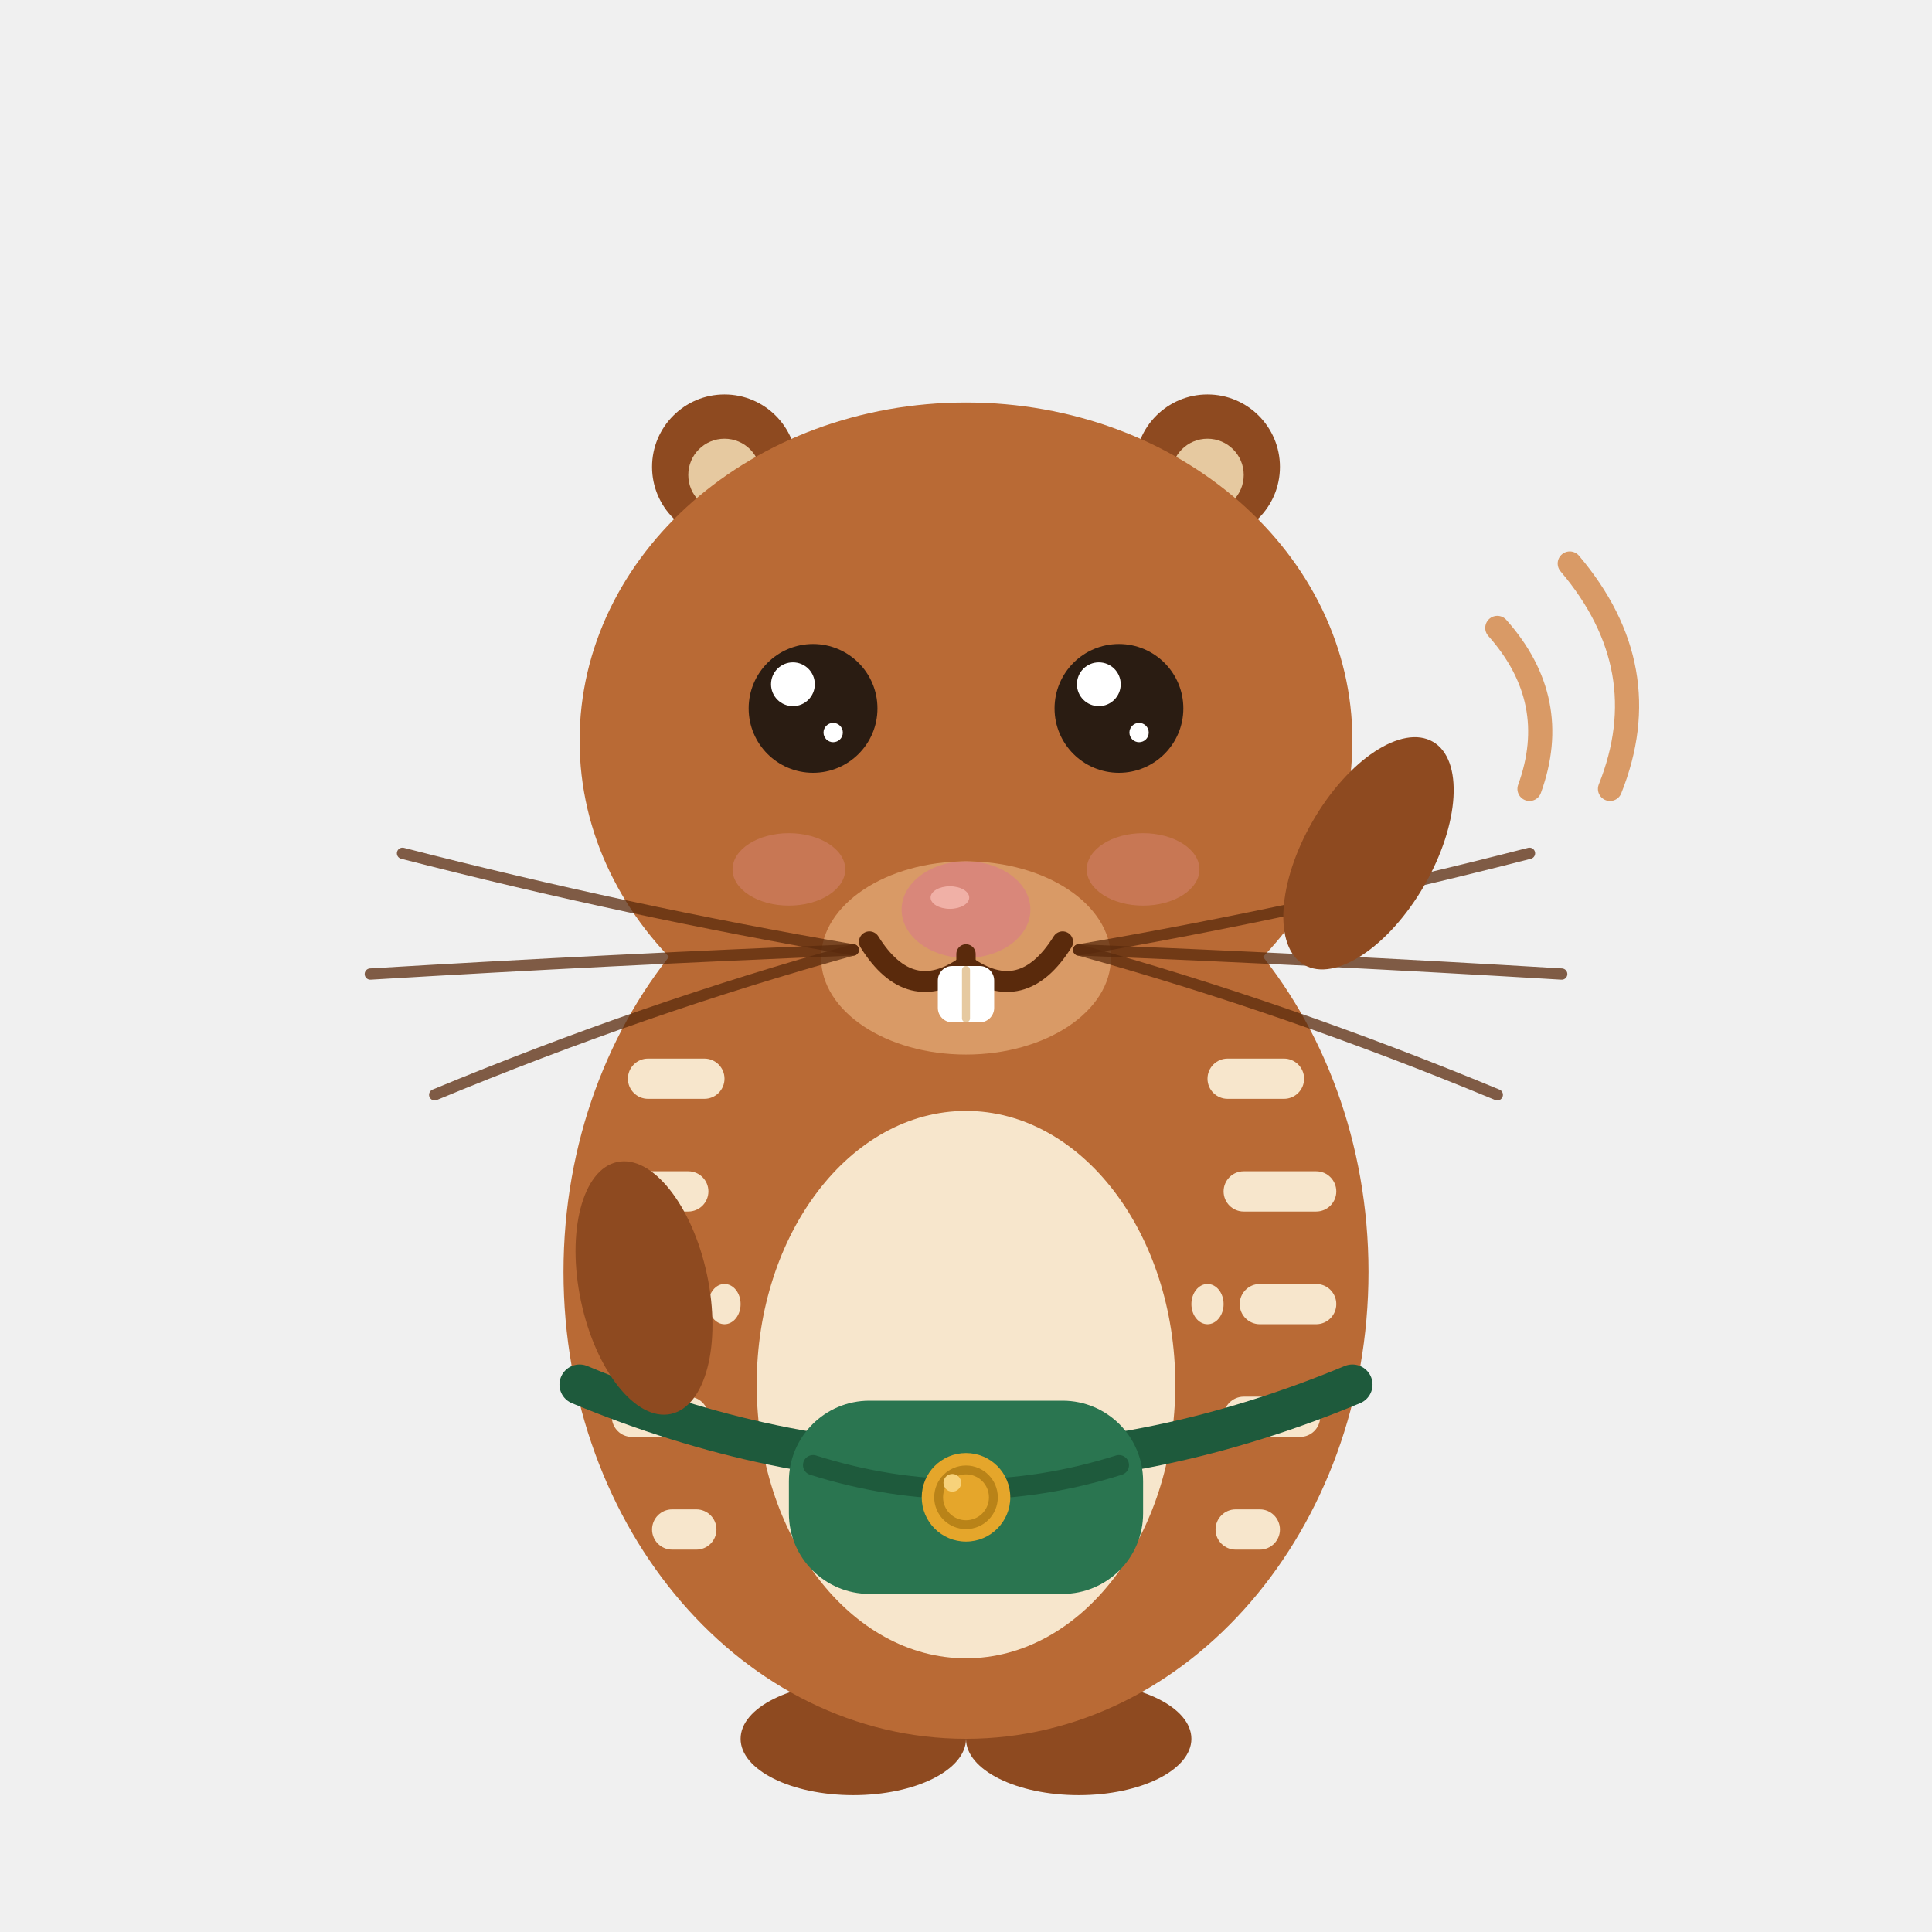
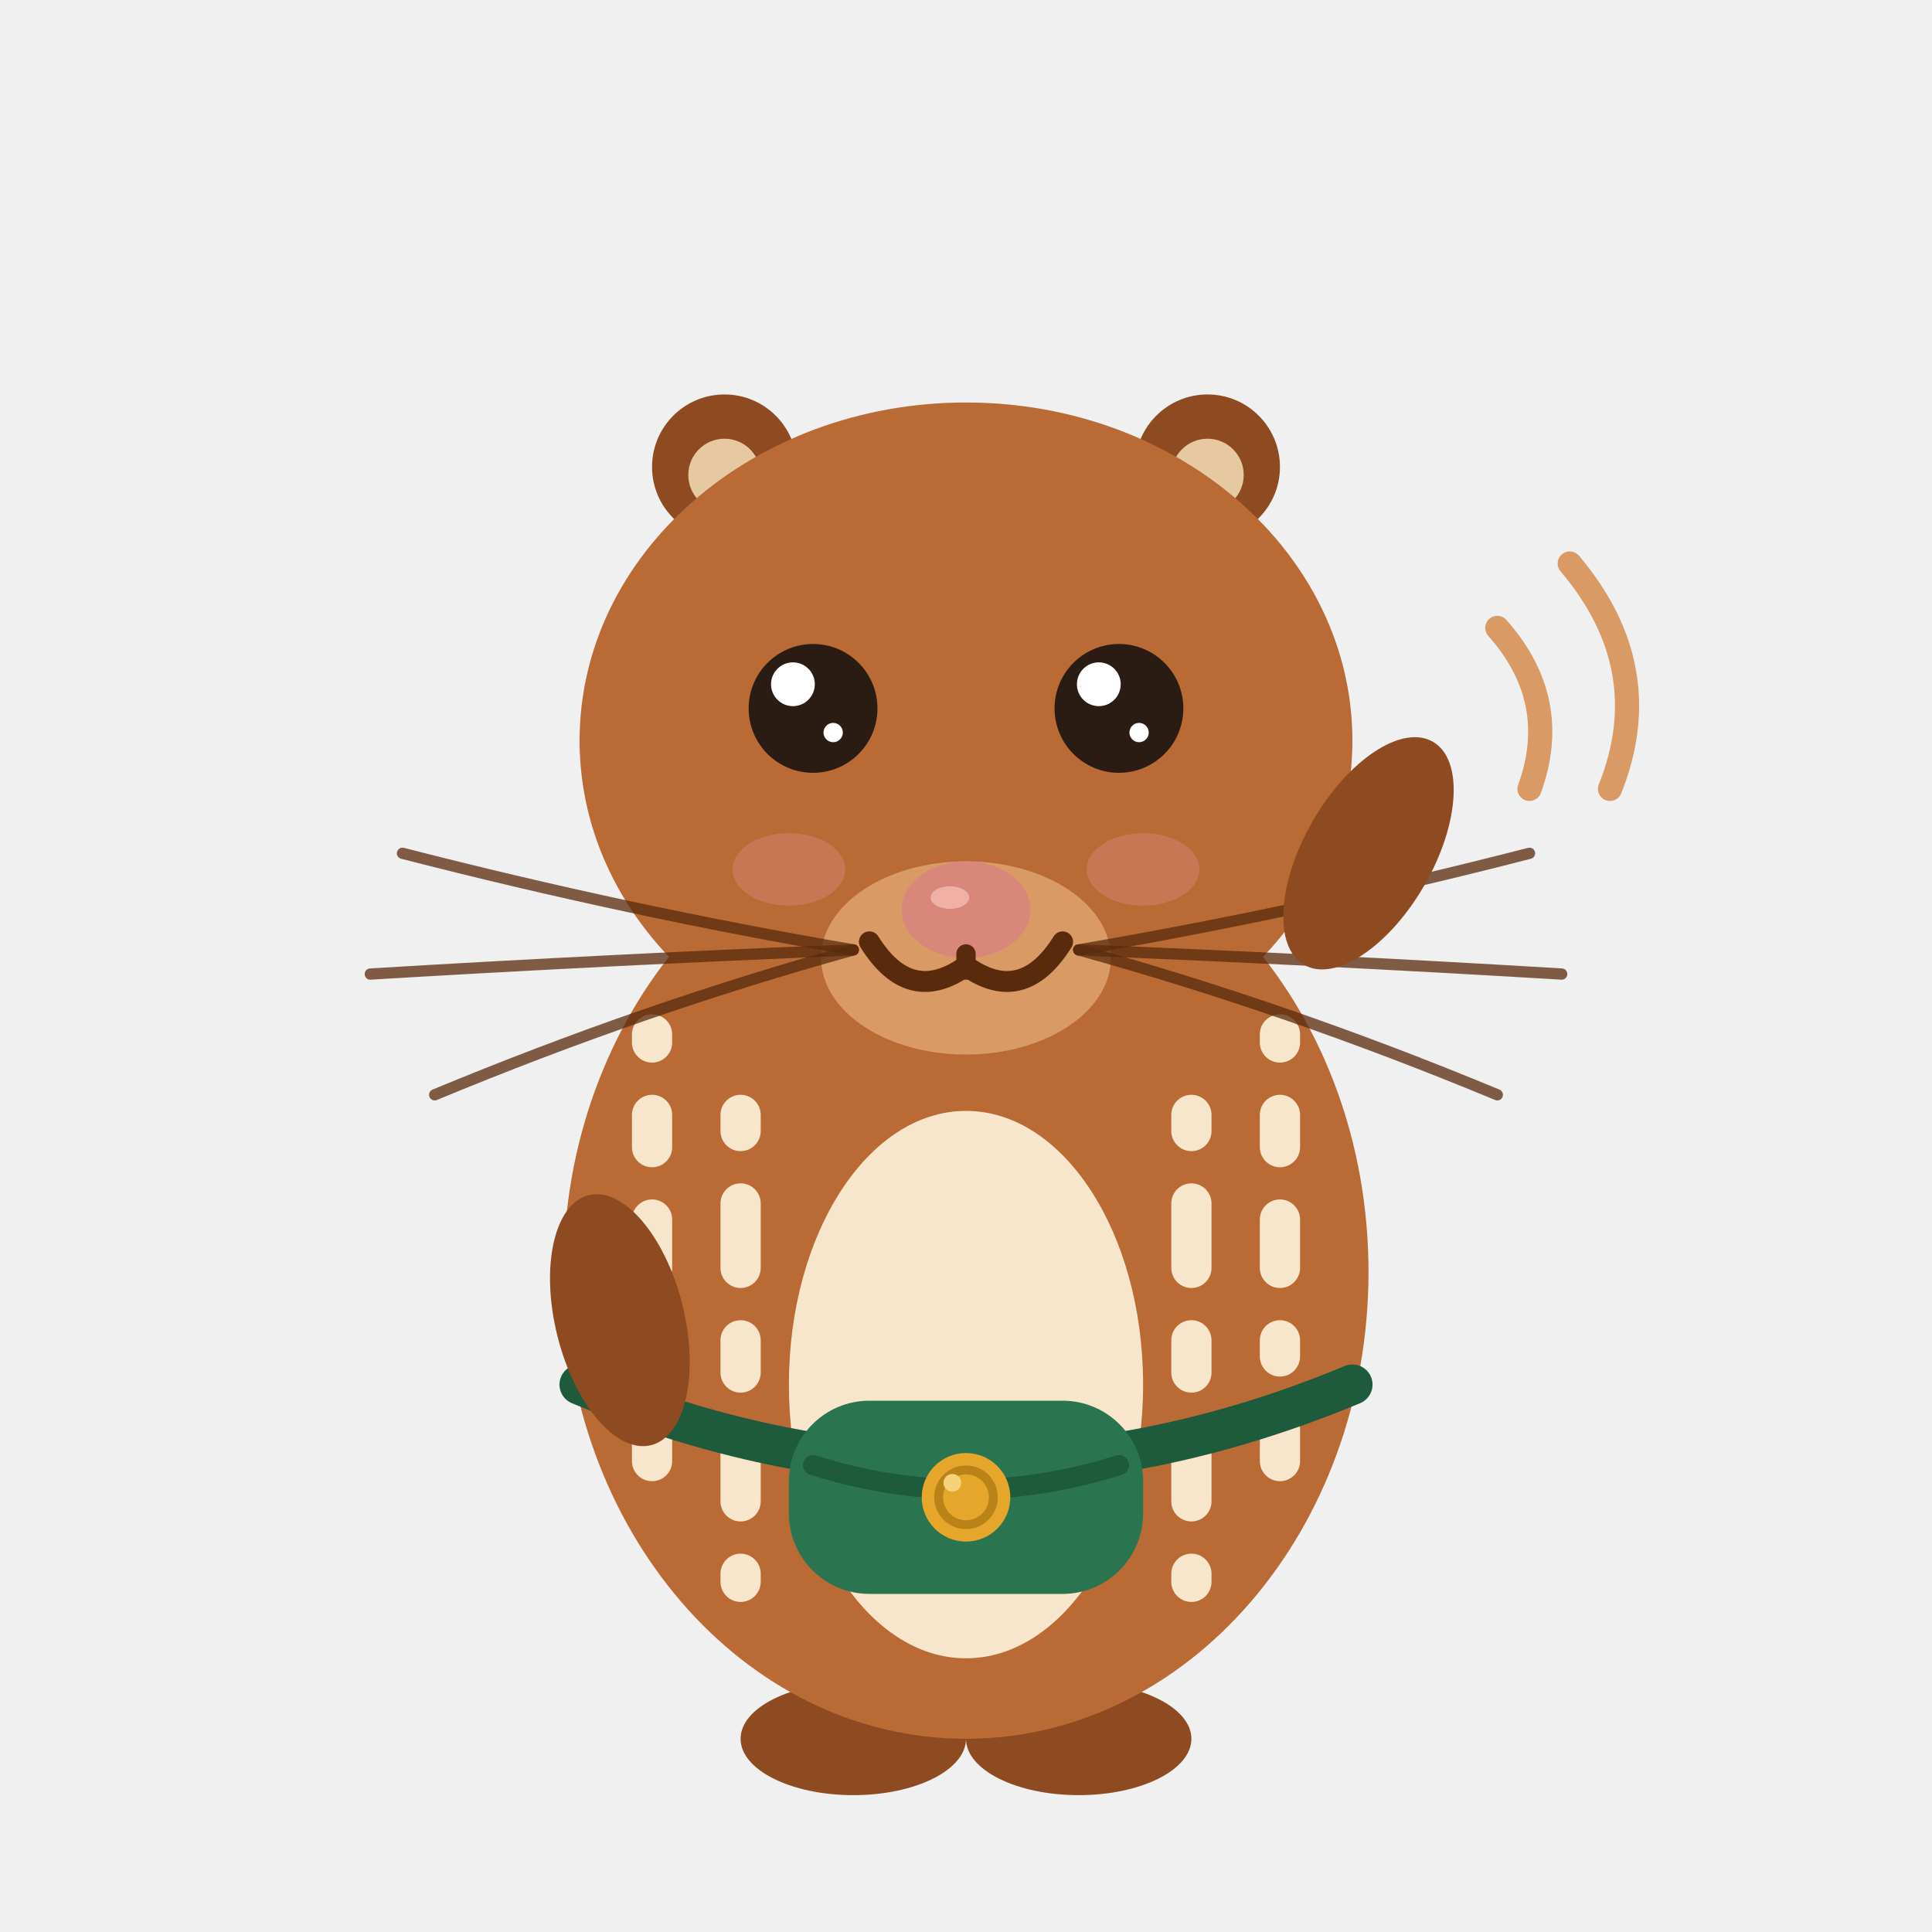
<svg xmlns="http://www.w3.org/2000/svg" viewBox="0 0 240 240" role="img" aria-labelledby="t">
  <ellipse cx="106" cy="216" rx="14" ry="7" fill="#8E4A20" />
  <ellipse cx="134" cy="216" rx="14" ry="7" fill="#8E4A20" />
  <circle cx="90" cy="58" r="9" fill="#8E4A20" />
  <circle cx="90" cy="59" r="4.5" fill="#E6C9A0" />
  <circle cx="150" cy="58" r="9" fill="#8E4A20" />
  <circle cx="150" cy="59" r="4.5" fill="#E6C9A0" />
  <ellipse cx="120" cy="158" rx="50" ry="58" fill="#B96A35" />
-   <rect x="78" y="131.5" width="12" height="5" rx="2.5" fill="#F7E6CC" />
-   <rect x="74" y="145.5" width="14" height="5" rx="2.5" fill="#F7E6CC" />
-   <rect x="74" y="159.5" width="12" height="5" rx="2.5" fill="#F7E6CC" />
-   <rect x="88" y="159.5" width="4" height="5" rx="2.5" fill="#F7E6CC" />
-   <rect x="76" y="173.5" width="12" height="5" rx="2.5" fill="#F7E6CC" />
-   <rect x="81" y="187.5" width="8" height="5" rx="2.5" fill="#F7E6CC" />
-   <rect x="150" y="131.5" width="12" height="5" rx="2.5" fill="#F7E6CC" />
-   <rect x="152" y="145.5" width="14" height="5" rx="2.5" fill="#F7E6CC" />
-   <rect x="154" y="159.5" width="12" height="5" rx="2.5" fill="#F7E6CC" />
-   <rect x="148" y="159.5" width="4" height="5" rx="2.5" fill="#F7E6CC" />
-   <rect x="152" y="173.5" width="12" height="5" rx="2.5" fill="#F7E6CC" />
-   <rect x="151" y="187.5" width="8" height="5" rx="2.5" fill="#F7E6CC" />
-   <ellipse cx="120" cy="172" rx="26" ry="34" fill="#F7E6CC" />
+   <rect x="78.5" y="126" width="5" height="6" rx="2.5" fill="#F7E6CC" />
+   <rect x="78.5" y="136" width="5" height="9" rx="2.5" fill="#F7E6CC" />
+   <rect x="78.5" y="149" width="5" height="11" rx="2.5" fill="#F7E6CC" />
+   <rect x="78.5" y="164" width="5" height="7" rx="2.5" fill="#F7E6CC" />
+   <rect x="78.5" y="175" width="5" height="9" rx="2.5" fill="#F7E6CC" />
+   <rect x="89.5" y="136" width="5" height="7" rx="2.5" fill="#F7E6CC" />
+   <rect x="89.5" y="147" width="5" height="13" rx="2.5" fill="#F7E6CC" />
+   <rect x="89.5" y="164" width="5" height="9" rx="2.5" fill="#F7E6CC" />
+   <rect x="89.5" y="177" width="5" height="12" rx="2.5" fill="#F7E6CC" />
+   <rect x="89.5" y="193" width="5" height="6" rx="2.5" fill="#F7E6CC" />
+   <rect x="156.5" y="126" width="5" height="6" rx="2.5" fill="#F7E6CC" />
+   <rect x="156.5" y="136" width="5" height="9" rx="2.5" fill="#F7E6CC" />
+   <rect x="156.5" y="149" width="5" height="11" rx="2.5" fill="#F7E6CC" />
+   <rect x="156.5" y="164" width="5" height="7" rx="2.5" fill="#F7E6CC" />
+   <rect x="156.5" y="175" width="5" height="9" rx="2.5" fill="#F7E6CC" />
+   <rect x="145.5" y="136" width="5" height="7" rx="2.5" fill="#F7E6CC" />
+   <rect x="145.5" y="147" width="5" height="13" rx="2.5" fill="#F7E6CC" />
+   <rect x="145.5" y="164" width="5" height="9" rx="2.5" fill="#F7E6CC" />
+   <rect x="145.5" y="177" width="5" height="12" rx="2.5" fill="#F7E6CC" />
+   <rect x="145.5" y="193" width="5" height="6" rx="2.5" fill="#F7E6CC" />
+   <ellipse cx="120" cy="172" rx="22" ry="34" fill="#F7E6CC" />
  <path d="M72 172 Q120 192 168 172" fill="none" stroke="#1E5A3C" stroke-width="5" stroke-linecap="round" stroke-linejoin="round" />
  <rect x="98" y="174" width="44" height="24" rx="10" fill="#2A7550" />
  <path d="M101 182 Q120 188 139 182" fill="none" stroke="#1E5A3C" stroke-width="2.5" stroke-linecap="round" stroke-linejoin="round" />
  <circle cx="120" cy="186" r="5.5" fill="#E5A62B" />
  <circle cx="120" cy="186" r="3.4" fill="none" stroke="#B98318" stroke-width="1.1" />
  <circle cx="118.3" cy="184.2" r="1.1" fill="#F7D27A" />
  <ellipse cx="120" cy="92" rx="48" ry="42" fill="#B96A35" />
  <ellipse cx="120" cy="114" rx="24" ry="20" fill="#B96A35" />
  <ellipse cx="120" cy="119" rx="18" ry="12" fill="#D99A66" />
  <ellipse cx="98" cy="108" rx="7" ry="4.5" fill="#D9877A" opacity="0.45" />
  <ellipse cx="142" cy="108" rx="7" ry="4.5" fill="#D9877A" opacity="0.45" />
  <circle cx="101" cy="88" r="8" fill="#2A1C12" />
  <circle cx="98.5" cy="85" r="2.72" fill="#FFFFFF" />
  <circle cx="103.5" cy="91" r="1.2" fill="#FFFFFF" />
  <circle cx="139" cy="88" r="8" fill="#2A1C12" />
  <circle cx="136.5" cy="85" r="2.72" fill="#FFFFFF" />
  <circle cx="141.5" cy="91" r="1.2" fill="#FFFFFF" />
  <path d="M106 118 Q78 113.2 50 106" fill="none" stroke="#5A2A0C" stroke-width="1.4" stroke-linecap="round" stroke-linejoin="round" opacity="0.75" />
  <path d="M106 118 Q76 119.2 46 121" fill="none" stroke="#5A2A0C" stroke-width="1.4" stroke-linecap="round" stroke-linejoin="round" opacity="0.75" />
  <path d="M106 118 Q80 125.2 54 136" fill="none" stroke="#5A2A0C" stroke-width="1.4" stroke-linecap="round" stroke-linejoin="round" opacity="0.75" />
  <path d="M134 118 Q162 113.2 190 106" fill="none" stroke="#5A2A0C" stroke-width="1.4" stroke-linecap="round" stroke-linejoin="round" opacity="0.75" />
  <path d="M134 118 Q164 119.2 194 121" fill="none" stroke="#5A2A0C" stroke-width="1.4" stroke-linecap="round" stroke-linejoin="round" opacity="0.75" />
  <path d="M134 118 Q160 125.2 186 136" fill="none" stroke="#5A2A0C" stroke-width="1.4" stroke-linecap="round" stroke-linejoin="round" opacity="0.75" />
  <ellipse cx="120" cy="113" rx="8" ry="6" fill="#D9877A" />
  <ellipse cx="118" cy="111.5" rx="2.4" ry="1.4" fill="#F0B0A6" />
  <path d="M120 118.5 V120.5" fill="none" stroke="#5A2A0C" stroke-width="2.4" stroke-linecap="round" stroke-linejoin="round" />
  <path d="M108 117 Q113 125 120 120 Q127 125 132 117" fill="none" stroke="#5A2A0C" stroke-width="2.6" stroke-linecap="round" stroke-linejoin="round" />
-   <rect x="116.5" y="120" width="7" height="7" rx="1.8" fill="#FFFFFF" />
-   <path d="M120 120.5 V126.5" fill="none" stroke="#E6C9A0" stroke-width="1" stroke-linecap="round" stroke-linejoin="round" />
-   <ellipse cx="80" cy="160" rx="8" ry="16" fill="#8E4A20" transform="rotate(-12 80 160)" />
+   <ellipse cx="77" cy="164" rx="8" ry="16" fill="#8E4A20" transform="rotate(-14 77 164)" />
  <ellipse cx="170" cy="106" rx="8" ry="16" fill="#8E4A20" transform="rotate(30 170 106)" />
  <path d="M186 78 Q194 87 190 98" fill="none" stroke="#D99A66" stroke-width="3" stroke-linecap="round" stroke-linejoin="round" />
  <path d="M195 70 Q206 83 200 98" fill="none" stroke="#D99A66" stroke-width="3" stroke-linecap="round" stroke-linejoin="round" />
</svg>
